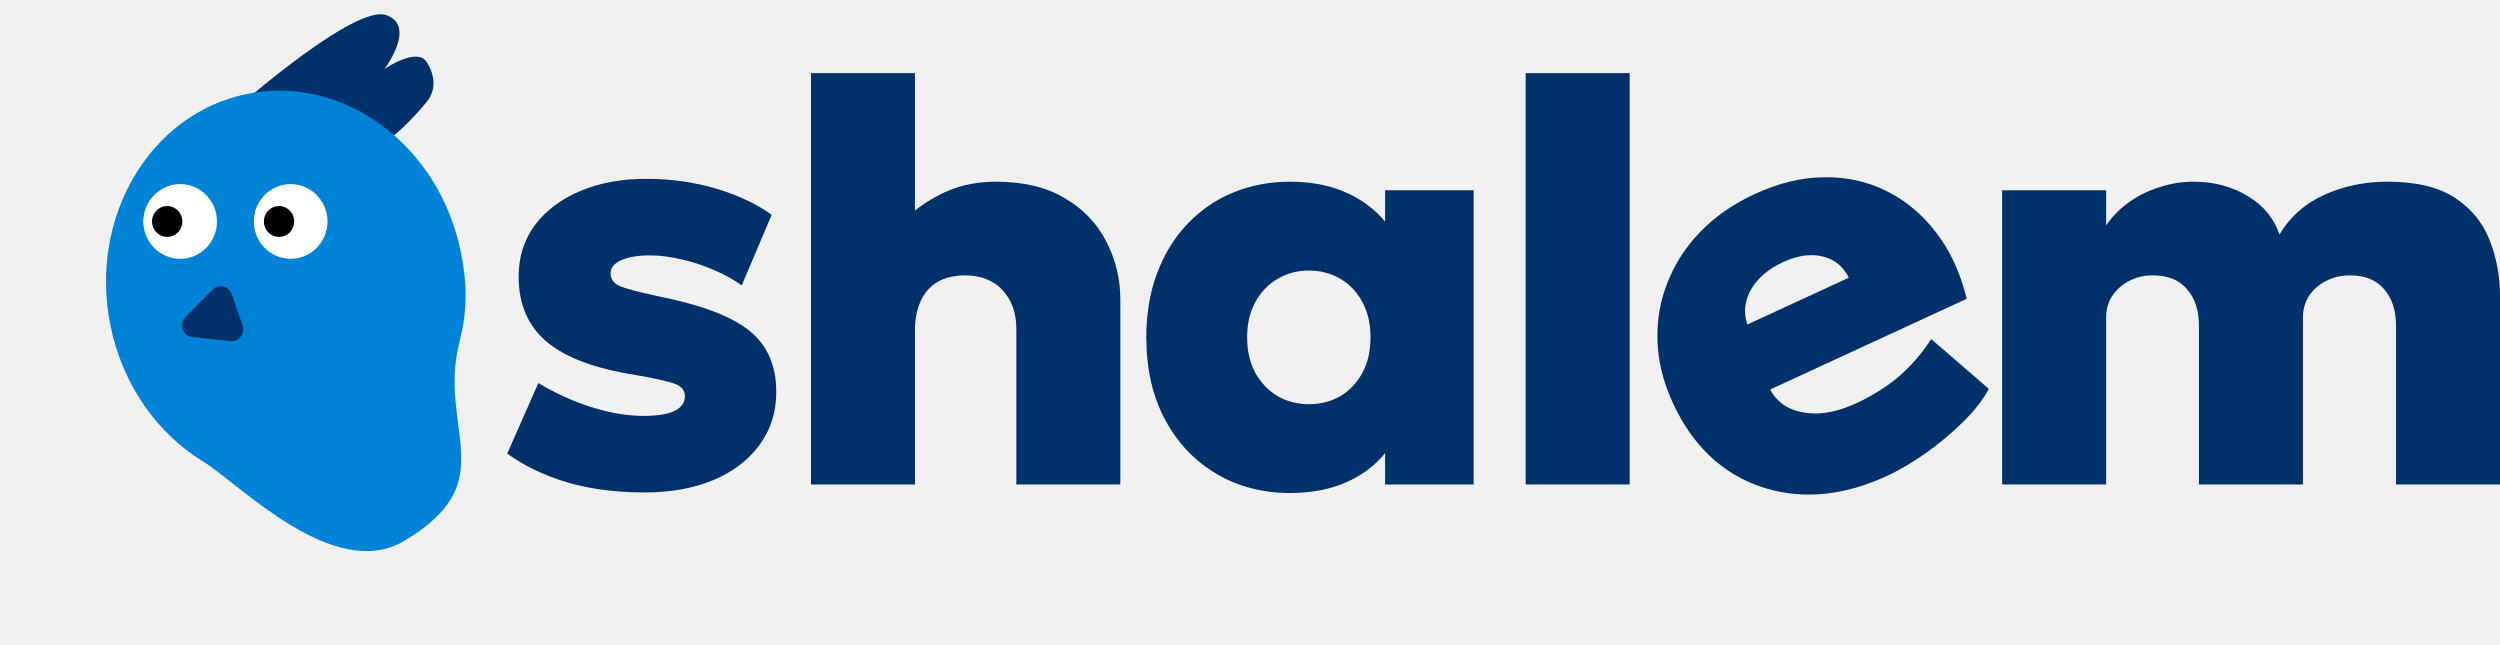
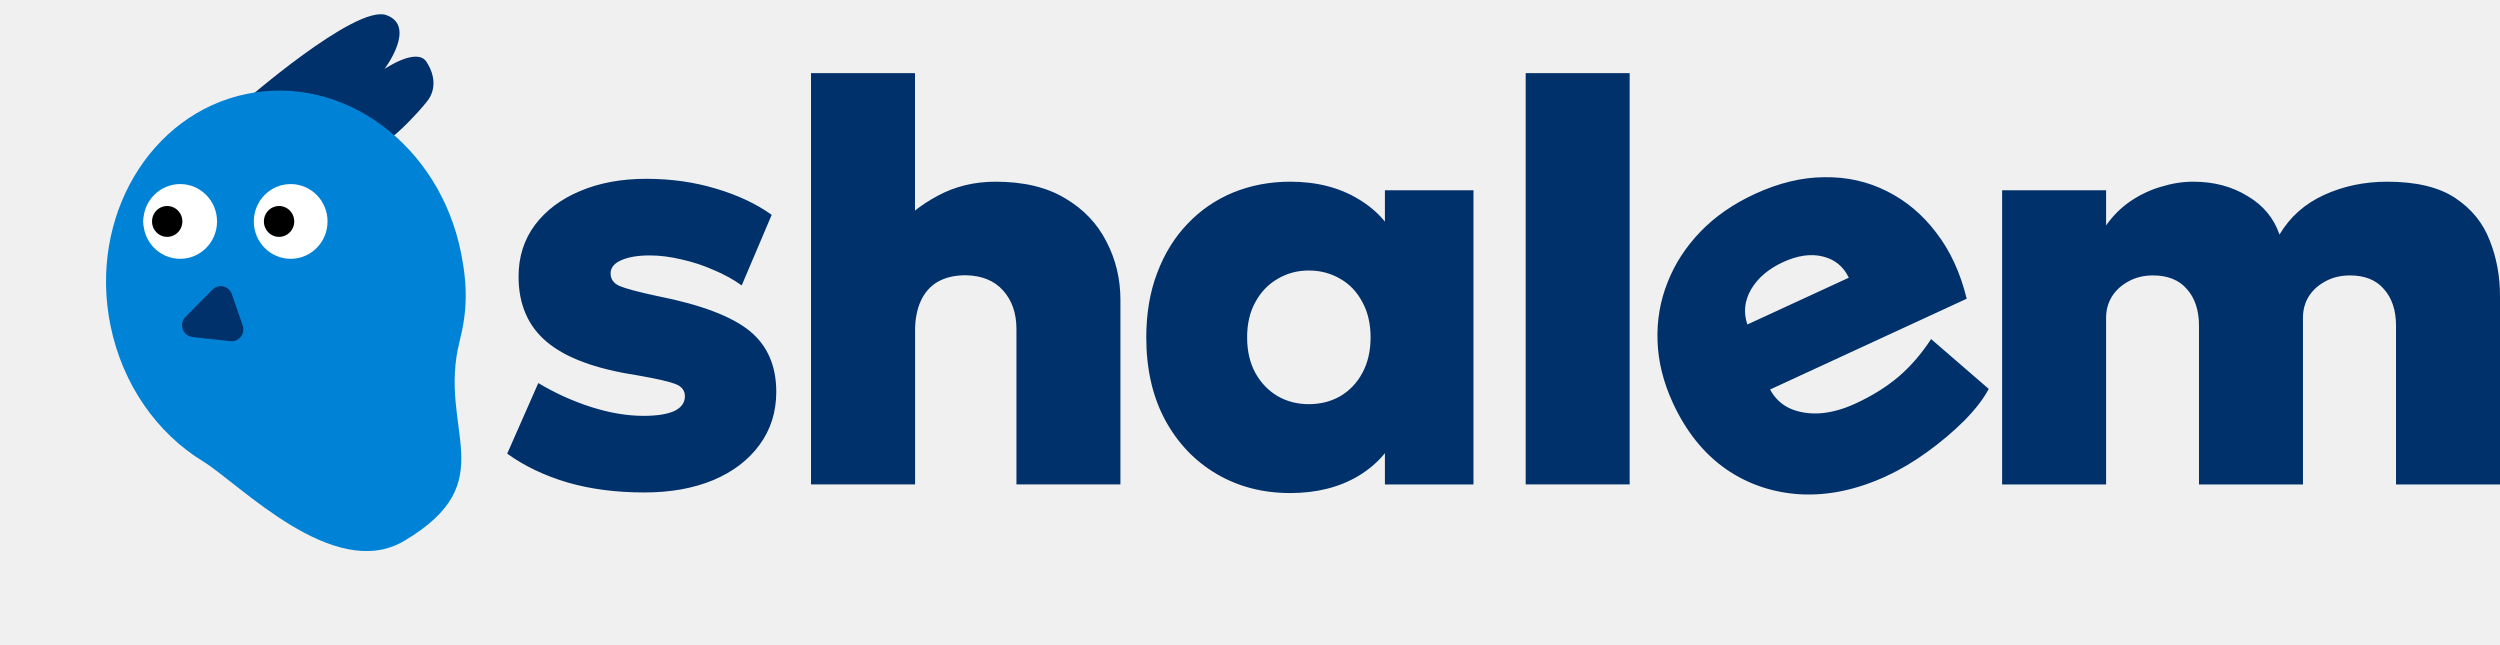
- <svg xmlns="http://www.w3.org/2000/svg" width="295" height="76" viewBox="0 0 295 76" fill="none">
-   <path d="M236.253 57.166V22.45H248.521V26.596C249.308 25.472 250.252 24.528 251.353 23.764C252.476 23 253.678 22.427 254.959 22.045C256.24 21.641 257.521 21.439 258.801 21.439C261.228 21.439 263.363 22 265.205 23.124C267.07 24.225 268.329 25.742 268.98 27.674C270.216 25.584 271.98 24.023 274.272 22.989C276.564 21.956 279.035 21.439 281.687 21.439C285.102 21.439 287.776 22.079 289.709 23.36C291.641 24.641 293 26.315 293.787 28.382C294.596 30.427 295 32.606 295 34.921V57.166H282.732V38.426C282.732 36.628 282.26 35.19 281.316 34.112C280.395 33.033 279.058 32.494 277.305 32.494C276.204 32.494 275.227 32.73 274.373 33.202C273.542 33.651 272.89 34.246 272.418 34.988C271.969 35.73 271.744 36.561 271.744 37.482V57.166H259.475V38.426C259.475 36.628 259.004 35.19 258.06 34.112C257.139 33.033 255.802 32.494 254.049 32.494C252.948 32.494 251.982 32.73 251.15 33.202C250.319 33.651 249.667 34.246 249.196 34.988C248.746 35.73 248.521 36.561 248.521 37.482V57.166H236.253Z" fill="#00316A" />
-   <path d="M222.645 56.164C219.136 57.784 215.745 58.508 212.473 58.336C209.192 58.143 206.242 57.142 203.624 55.331C201.017 53.49 198.941 50.898 197.396 47.552C196.266 45.104 195.663 42.672 195.587 40.257C195.502 37.821 195.896 35.511 196.768 33.327C197.631 31.121 198.924 29.126 200.649 27.34C202.393 25.544 204.531 24.062 207.06 22.894C209.896 21.585 212.636 20.926 215.28 20.918C217.936 20.88 220.392 21.429 222.649 22.564C224.896 23.68 226.836 25.309 228.469 27.451C230.122 29.583 231.323 32.184 232.072 35.254L208.877 45.963C209.418 46.976 210.194 47.719 211.205 48.192C212.236 48.657 213.427 48.85 214.776 48.771C216.116 48.672 217.531 48.279 219.02 47.591C220.918 46.715 222.589 45.671 224.034 44.459C225.47 43.227 226.752 41.744 227.882 40.01L234.682 45.891C234.062 47.068 233.103 48.315 231.805 49.632C230.519 50.919 229.068 52.146 227.453 53.312C225.839 54.478 224.236 55.429 222.645 56.164ZM206.189 38.294L218.154 32.77C217.512 31.433 216.482 30.597 215.065 30.261C213.668 29.916 212.113 30.139 210.4 30.93C208.666 31.731 207.406 32.808 206.62 34.161C205.854 35.504 205.711 36.882 206.189 38.294Z" fill="#00316A" />
-   <path d="M180.029 57.166V8.631H192.298V57.166H180.029Z" fill="#00316A" />
-   <path d="M152.253 58.177C149.017 58.177 146.119 57.424 143.557 55.919C140.995 54.413 138.973 52.29 137.49 49.548C136.007 46.785 135.266 43.538 135.266 39.808C135.266 36.999 135.693 34.471 136.546 32.224C137.4 29.955 138.591 28.022 140.119 26.427C141.647 24.809 143.445 23.573 145.512 22.72C147.602 21.866 149.849 21.439 152.253 21.439C155.399 21.439 158.106 22.135 160.376 23.528C162.645 24.899 164.229 26.753 165.128 29.09L163.443 31.719V22.45H173.891V57.166H163.443V47.897L165.128 50.526C164.229 52.863 162.645 54.728 160.376 56.121C158.106 57.492 155.399 58.177 152.253 58.177ZM154.444 47.695C155.814 47.695 157.05 47.38 158.151 46.751C159.252 46.099 160.117 45.189 160.746 44.021C161.398 42.83 161.724 41.426 161.724 39.808C161.724 38.19 161.398 36.797 160.746 35.628C160.117 34.438 159.252 33.528 158.151 32.898C157.05 32.247 155.814 31.921 154.444 31.921C153.095 31.921 151.871 32.247 150.77 32.898C149.669 33.528 148.792 34.438 148.141 35.628C147.489 36.797 147.163 38.19 147.163 39.808C147.163 41.426 147.489 42.83 148.141 44.021C148.792 45.189 149.669 46.099 150.77 46.751C151.871 47.38 153.095 47.695 154.444 47.695Z" fill="#00316A" />
-   <path d="M95.696 57.166V8.631H107.965V30.438L105.37 27.371C106.853 25.596 108.616 24.169 110.661 23.09C112.706 21.989 114.975 21.439 117.47 21.439C120.773 21.439 123.503 22.09 125.66 23.394C127.839 24.675 129.468 26.382 130.547 28.517C131.648 30.629 132.199 32.921 132.199 35.393V57.166H119.93V38.831C119.93 36.965 119.402 35.449 118.346 34.28C117.29 33.112 115.818 32.517 113.931 32.494C112.627 32.494 111.526 32.752 110.627 33.269C109.751 33.786 109.088 34.539 108.639 35.528C108.19 36.516 107.965 37.673 107.965 38.999V57.166H95.696Z" fill="#00316A" />
-   <path d="M76.03 58.11C72.704 58.11 69.682 57.716 66.963 56.93C64.244 56.121 61.874 54.986 59.852 53.526L63.525 45.201C65.503 46.392 67.581 47.335 69.761 48.032C71.963 48.728 74.019 49.077 75.929 49.077C77.524 49.077 78.737 48.886 79.569 48.504C80.4 48.099 80.816 47.515 80.816 46.751C80.816 46.077 80.434 45.594 79.67 45.302C78.906 45.01 77.367 44.661 75.052 44.257C70.266 43.516 66.761 42.212 64.537 40.347C62.312 38.482 61.2 35.909 61.2 32.629C61.2 30.314 61.84 28.292 63.121 26.562C64.424 24.832 66.199 23.495 68.446 22.551C70.716 21.585 73.322 21.102 76.266 21.102C79.142 21.102 81.872 21.484 84.456 22.248C87.04 23.012 89.242 24.045 91.062 25.349L87.523 33.674C86.557 32.977 85.456 32.37 84.22 31.854C83.007 31.314 81.737 30.899 80.411 30.607C79.108 30.292 77.861 30.135 76.67 30.135C75.277 30.135 74.154 30.326 73.3 30.708C72.468 31.067 72.053 31.584 72.053 32.258C72.053 32.932 72.401 33.426 73.097 33.741C73.817 34.056 75.333 34.46 77.648 34.954C82.726 35.966 86.321 37.325 88.433 39.033C90.545 40.74 91.601 43.145 91.601 46.245C91.601 48.627 90.939 50.717 89.613 52.515C88.31 54.29 86.49 55.672 84.153 56.66C81.816 57.627 79.108 58.11 76.03 58.11Z" fill="#00316A" />
-   <path d="M43.87 17.048C44.856 18.284 49.614 13.014 50.479 11.85C51.344 10.685 51.464 9.041 50.32 7.29C49.177 5.539 45.366 8.139 45.366 8.139C45.366 8.139 49.211 3.073 45.579 1.781C41.948 0.488 28.648 12.131 28.648 12.131C28.648 12.131 42.884 15.811 43.87 17.047V17.048Z" fill="#00316A" />
-   <path d="M54.396 29.829C55.184 33.772 55.133 36.718 54.226 40.29C51.578 50.718 59.543 56.803 47.683 63.832C39.376 68.755 28.225 57.058 23.964 54.456C18.586 51.171 14.436 45.426 13.018 38.34C10.479 25.64 17.683 13.439 29.109 11.09C40.535 8.739 51.856 17.129 54.396 29.829Z" fill="#0083D7" />
-   <path d="M21.26 30.541C23.66 30.541 25.607 28.568 25.607 26.133C25.607 23.699 23.66 21.725 21.26 21.725C18.859 21.725 16.913 23.699 16.913 26.133C16.913 28.568 18.859 30.541 21.26 30.541Z" fill="white" />
-   <path d="M19.731 28.453C20.994 28.453 22.018 27.414 22.018 26.133C22.018 24.852 20.994 23.814 19.731 23.814C18.468 23.814 17.444 24.852 17.444 26.133C17.444 27.414 18.468 28.453 19.731 28.453Z" fill="black" stroke="white" stroke-miterlimit="10" />
-   <path d="M34.3 30.541C36.7 30.541 38.647 28.568 38.647 26.133C38.647 23.699 36.7 21.725 34.3 21.725C31.899 21.725 29.953 23.699 29.953 26.133C29.953 28.568 31.899 30.541 34.3 30.541Z" fill="white" />
-   <path d="M32.928 28.453C34.191 28.453 35.215 27.414 35.215 26.133C35.215 24.852 34.191 23.814 32.928 23.814C31.665 23.814 30.641 24.852 30.641 26.133C30.641 27.414 31.665 28.453 32.928 28.453Z" fill="black" stroke="white" stroke-miterlimit="10" />
-   <path d="M22.709 39.775L27.185 40.263C28.193 40.374 28.968 39.38 28.632 38.41L27.347 34.702C27.01 33.731 25.792 33.449 25.074 34.174L21.883 37.394C21.06 38.223 21.554 39.648 22.707 39.775H22.709Z" fill="#00316A" />
+ <svg xmlns="http://www.w3.org/2000/svg" id="Layer_1" viewBox="0 0 295 76">
+   <defs>
+     <style>.st0{fill:#fff}.st2{fill:#00316a}.st3{stroke:#fff;stroke-miterlimit:10}</style>
+   </defs>
+   <path d="M236.25 57.17V22.45h12.27v4.15c.79-1.12 1.73-2.07 2.83-2.83 1.12-.76 2.32-1.34 3.61-1.72 1.28-.4 2.56-.61 3.84-.61 2.43 0 4.56.56 6.4 1.69 1.87 1.1 3.12 2.62 3.78 4.55 1.24-2.09 3-3.65 5.29-4.69s4.76-1.55 7.42-1.55c3.41 0 6.09.64 8.02 1.92s3.29 2.95 4.08 5.02c.81 2.04 1.21 4.22 1.21 6.54v22.25h-12.27V38.43c0-1.8-.47-3.24-1.42-4.31-.92-1.08-2.26-1.62-4.01-1.62-1.1 0-2.08.24-2.93.71-.83.45-1.48 1.04-1.95 1.79-.45.74-.67 1.57-.67 2.49v19.68h-12.27V38.43c0-1.8-.47-3.24-1.42-4.31-.92-1.08-2.26-1.62-4.01-1.62-1.1 0-2.07.24-2.9.71-.83.45-1.48 1.04-1.95 1.79-.45.74-.68 1.57-.68 2.49v19.68zM222.65 56.16c-3.51 1.62-6.9 2.34-10.17 2.17q-4.92-.285-8.85-3c-2.61-1.84-4.68-4.43-6.23-7.78-1.13-2.45-1.73-4.88-1.81-7.29-.09-2.44.31-4.75 1.18-6.93.86-2.21 2.16-4.2 3.88-5.99 1.74-1.8 3.88-3.28 6.41-4.45q4.26-1.965 8.22-1.98c2.66-.04 5.11.51 7.37 1.65 2.25 1.12 4.19 2.74 5.82 4.89q2.475 3.195 3.6 7.8l-23.2 10.71c.54 1.01 1.32 1.76 2.33 2.23 1.03.46 2.22.66 3.57.58 1.34-.1 2.76-.49 4.24-1.18 1.9-.88 3.57-1.92 5.01-3.13 1.44-1.23 2.72-2.72 3.85-4.45l6.8 5.88c-.62 1.18-1.58 2.42-2.88 3.74-1.29 1.29-2.74 2.51-4.35 3.68s-3.22 2.12-4.81 2.85Zm-16.46-17.87 11.97-5.52c-.64-1.34-1.67-2.17-3.09-2.51-1.4-.34-2.95-.12-4.67.67-1.73.8-2.99 1.88-3.78 3.23-.77 1.34-.91 2.72-.43 4.13M180.03 57.17V8.63h12.27v48.53h-12.27ZM152.25 58.18c-3.24 0-6.13-.75-8.7-2.26-2.56-1.51-4.58-3.63-6.07-6.37-1.48-2.76-2.22-6.01-2.22-9.74 0-2.81.43-5.34 1.28-7.58.85-2.27 2.04-4.2 3.57-5.8 1.53-1.62 3.33-2.85 5.39-3.71 2.09-.85 4.34-1.28 6.74-1.28 3.15 0 5.85.7 8.12 2.09 2.27 1.37 3.85 3.22 4.75 5.56l-1.69 2.63v-9.27h10.45v34.72h-10.45V47.9l1.69 2.63c-.9 2.34-2.48 4.2-4.75 5.59-2.27 1.37-4.98 2.06-8.12 2.06Zm2.19-10.49c1.37 0 2.61-.31 3.71-.94 1.1-.65 1.97-1.56 2.6-2.73.65-1.19.98-2.6.98-4.21s-.33-3.01-.98-4.18c-.63-1.19-1.49-2.1-2.6-2.73-1.1-.65-2.34-.98-3.71-.98s-2.57.33-3.67.98c-1.1.63-1.98 1.54-2.63 2.73-.65 1.17-.98 2.56-.98 4.18s.33 3.02.98 4.21c.65 1.17 1.53 2.08 2.63 2.73 1.1.63 2.32.94 3.67.94M95.7 57.17V8.63h12.27v21.81l-2.59-3.07c1.48-1.78 3.25-3.2 5.29-4.28q3.06-1.65 6.81-1.65 4.95 0 8.19 1.95c2.18 1.28 3.81 2.99 4.89 5.12 1.1 2.11 1.65 4.4 1.65 6.88v21.77h-12.27V38.82c0-1.87-.53-3.38-1.58-4.55s-2.53-1.76-4.42-1.79q-1.95 0-3.3.78c-.88.52-1.54 1.27-1.99 2.26s-.67 2.15-.67 3.47v18.17H95.71ZM76.03 58.11c-3.33 0-6.35-.39-9.07-1.18-2.72-.81-5.09-1.94-7.11-3.4l3.67-8.33c1.98 1.19 4.06 2.13 6.24 2.83 2.2.7 4.26 1.04 6.17 1.04 1.6 0 2.81-.19 3.64-.57.83-.4 1.25-.99 1.25-1.75 0-.67-.38-1.16-1.15-1.45-.76-.29-2.3-.64-4.62-1.04-4.79-.74-8.29-2.04-10.52-3.91-2.22-1.86-3.34-4.44-3.34-7.72 0-2.31.64-4.34 1.92-6.07 1.3-1.73 3.08-3.07 5.33-4.01 2.27-.97 4.88-1.45 7.82-1.45s5.61.38 8.19 1.15c2.58.76 4.79 1.8 6.61 3.1l-3.54 8.33c-.97-.7-2.07-1.3-3.3-1.82a20.2 20.2 0 0 0-3.81-1.25c-1.3-.31-2.55-.47-3.74-.47-1.39 0-2.52.19-3.37.57-.83.36-1.25.88-1.25 1.55s.35 1.17 1.04 1.48c.72.31 2.24.72 4.55 1.21 5.08 1.01 8.67 2.37 10.79 4.08 2.11 1.71 3.17 4.11 3.17 7.21 0 2.38-.66 4.47-1.99 6.27-1.3 1.78-3.12 3.16-5.46 4.15-2.34.97-5.04 1.45-8.12 1.45M43.87 17.05c.99 1.24 5.74-4.03 6.61-5.2.86-1.16.98-2.81-.16-4.56s-4.95.85-4.95.85 3.85-5.07.21-6.36C41.95.49 28.65 12.13 28.65 12.13s14.24 3.68 15.22 4.92" class="st2" />
+   <path d="M54.4 29.83c.79 3.94.74 6.89-.17 10.46-2.65 10.43 5.32 16.51-6.54 23.54-8.31 4.92-19.46-6.77-23.72-9.38-5.38-3.28-9.53-9.03-10.95-16.12-2.54-12.7 4.66-24.9 16.09-27.25s22.75 6.04 25.29 18.74Z" style="fill:#0083d7" />
+   <g class="eyes">
+     <path d="M21.26 30.54c2.4 0 4.35-1.97 4.35-4.41s-1.95-4.41-4.35-4.41-4.35 1.97-4.35 4.41 1.95 4.41 4.35 4.41" class="st0" />
+     <path d="M19.73 28.45c1.26 0 2.29-1.04 2.29-2.32s-1.02-2.32-2.29-2.32-2.29 1.04-2.29 2.32 1.02 2.32 2.29 2.32Z" class="st3" />
+     <path d="M34.3 30.54c2.4 0 4.35-1.97 4.35-4.41s-1.95-4.41-4.35-4.41-4.35 1.97-4.35 4.41 1.95 4.41 4.35 4.41" class="st0" />
+     <path d="M32.93 28.45c1.26 0 2.29-1.04 2.29-2.32s-1.02-2.32-2.29-2.32-2.29 1.04-2.29 2.32 1.02 2.32 2.29 2.32Z" class="st3" />
+   </g>
+   <path d="m22.71 39.77 4.48.49c1.01.11 1.78-.88 1.45-1.85l-1.29-3.71a1.37 1.37 0 0 0-2.27-.53l-3.19 3.22c-.82.83-.33 2.25.82 2.38" class="st2" />
</svg>
